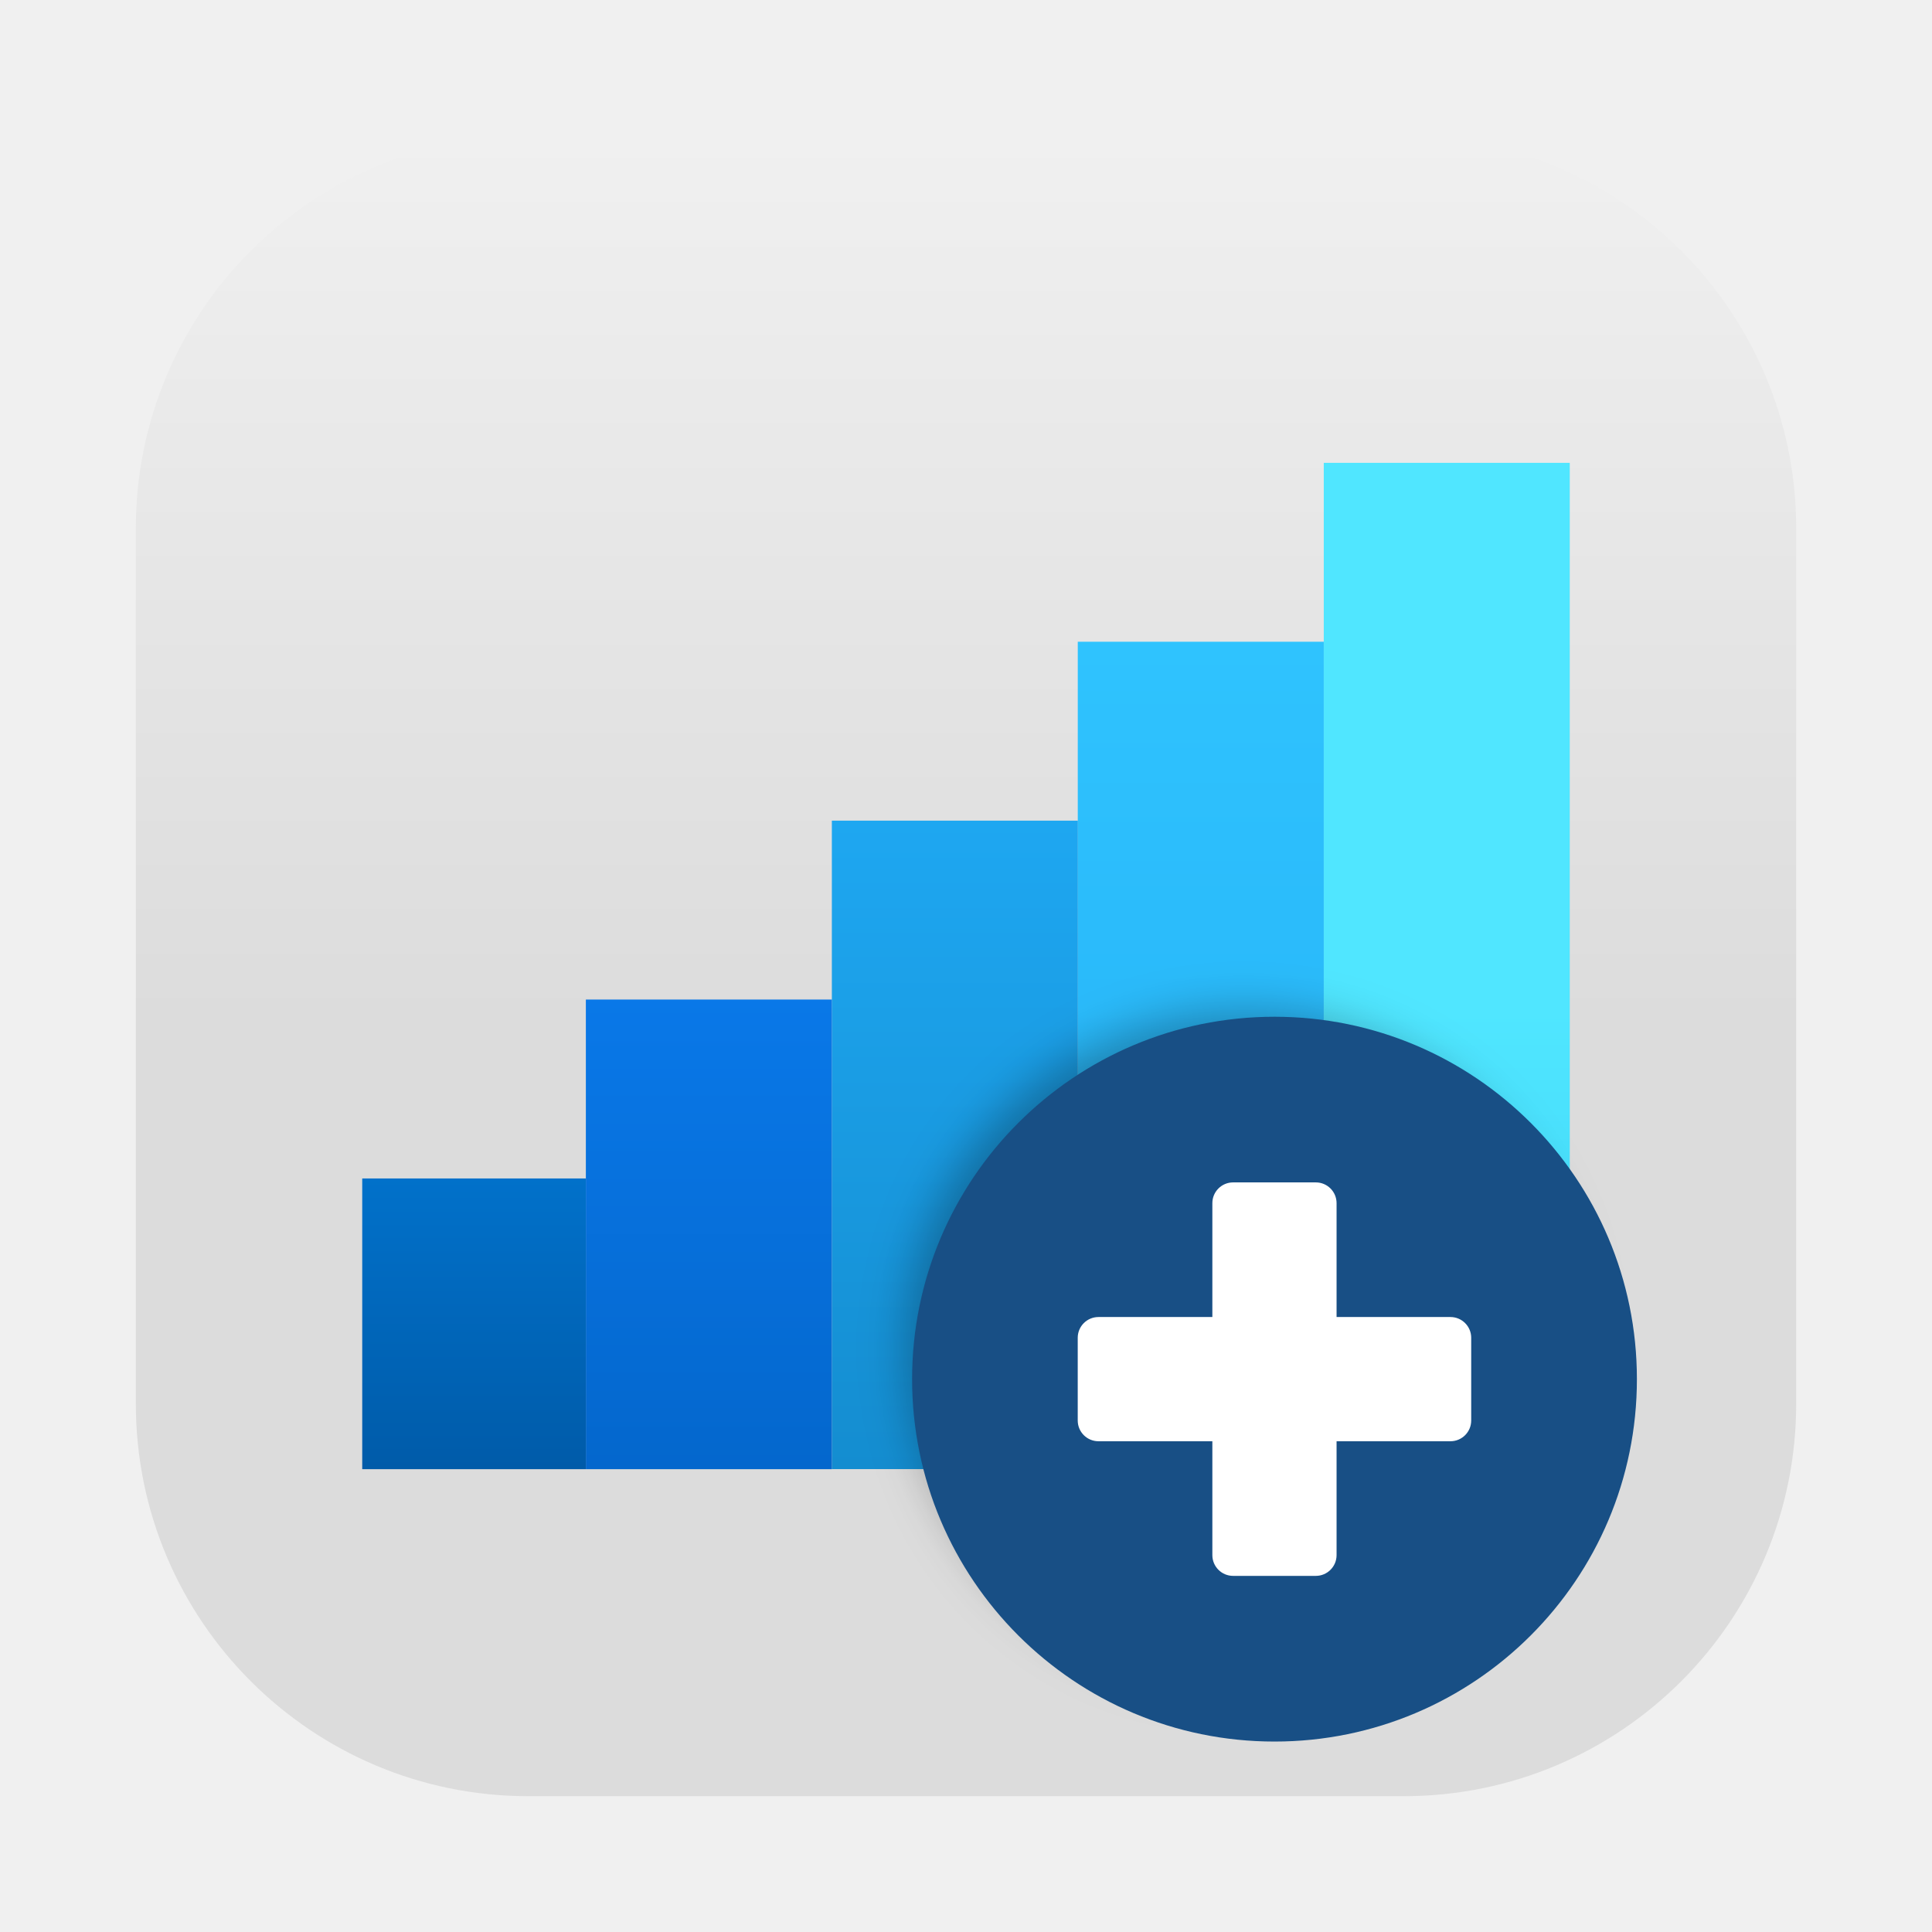
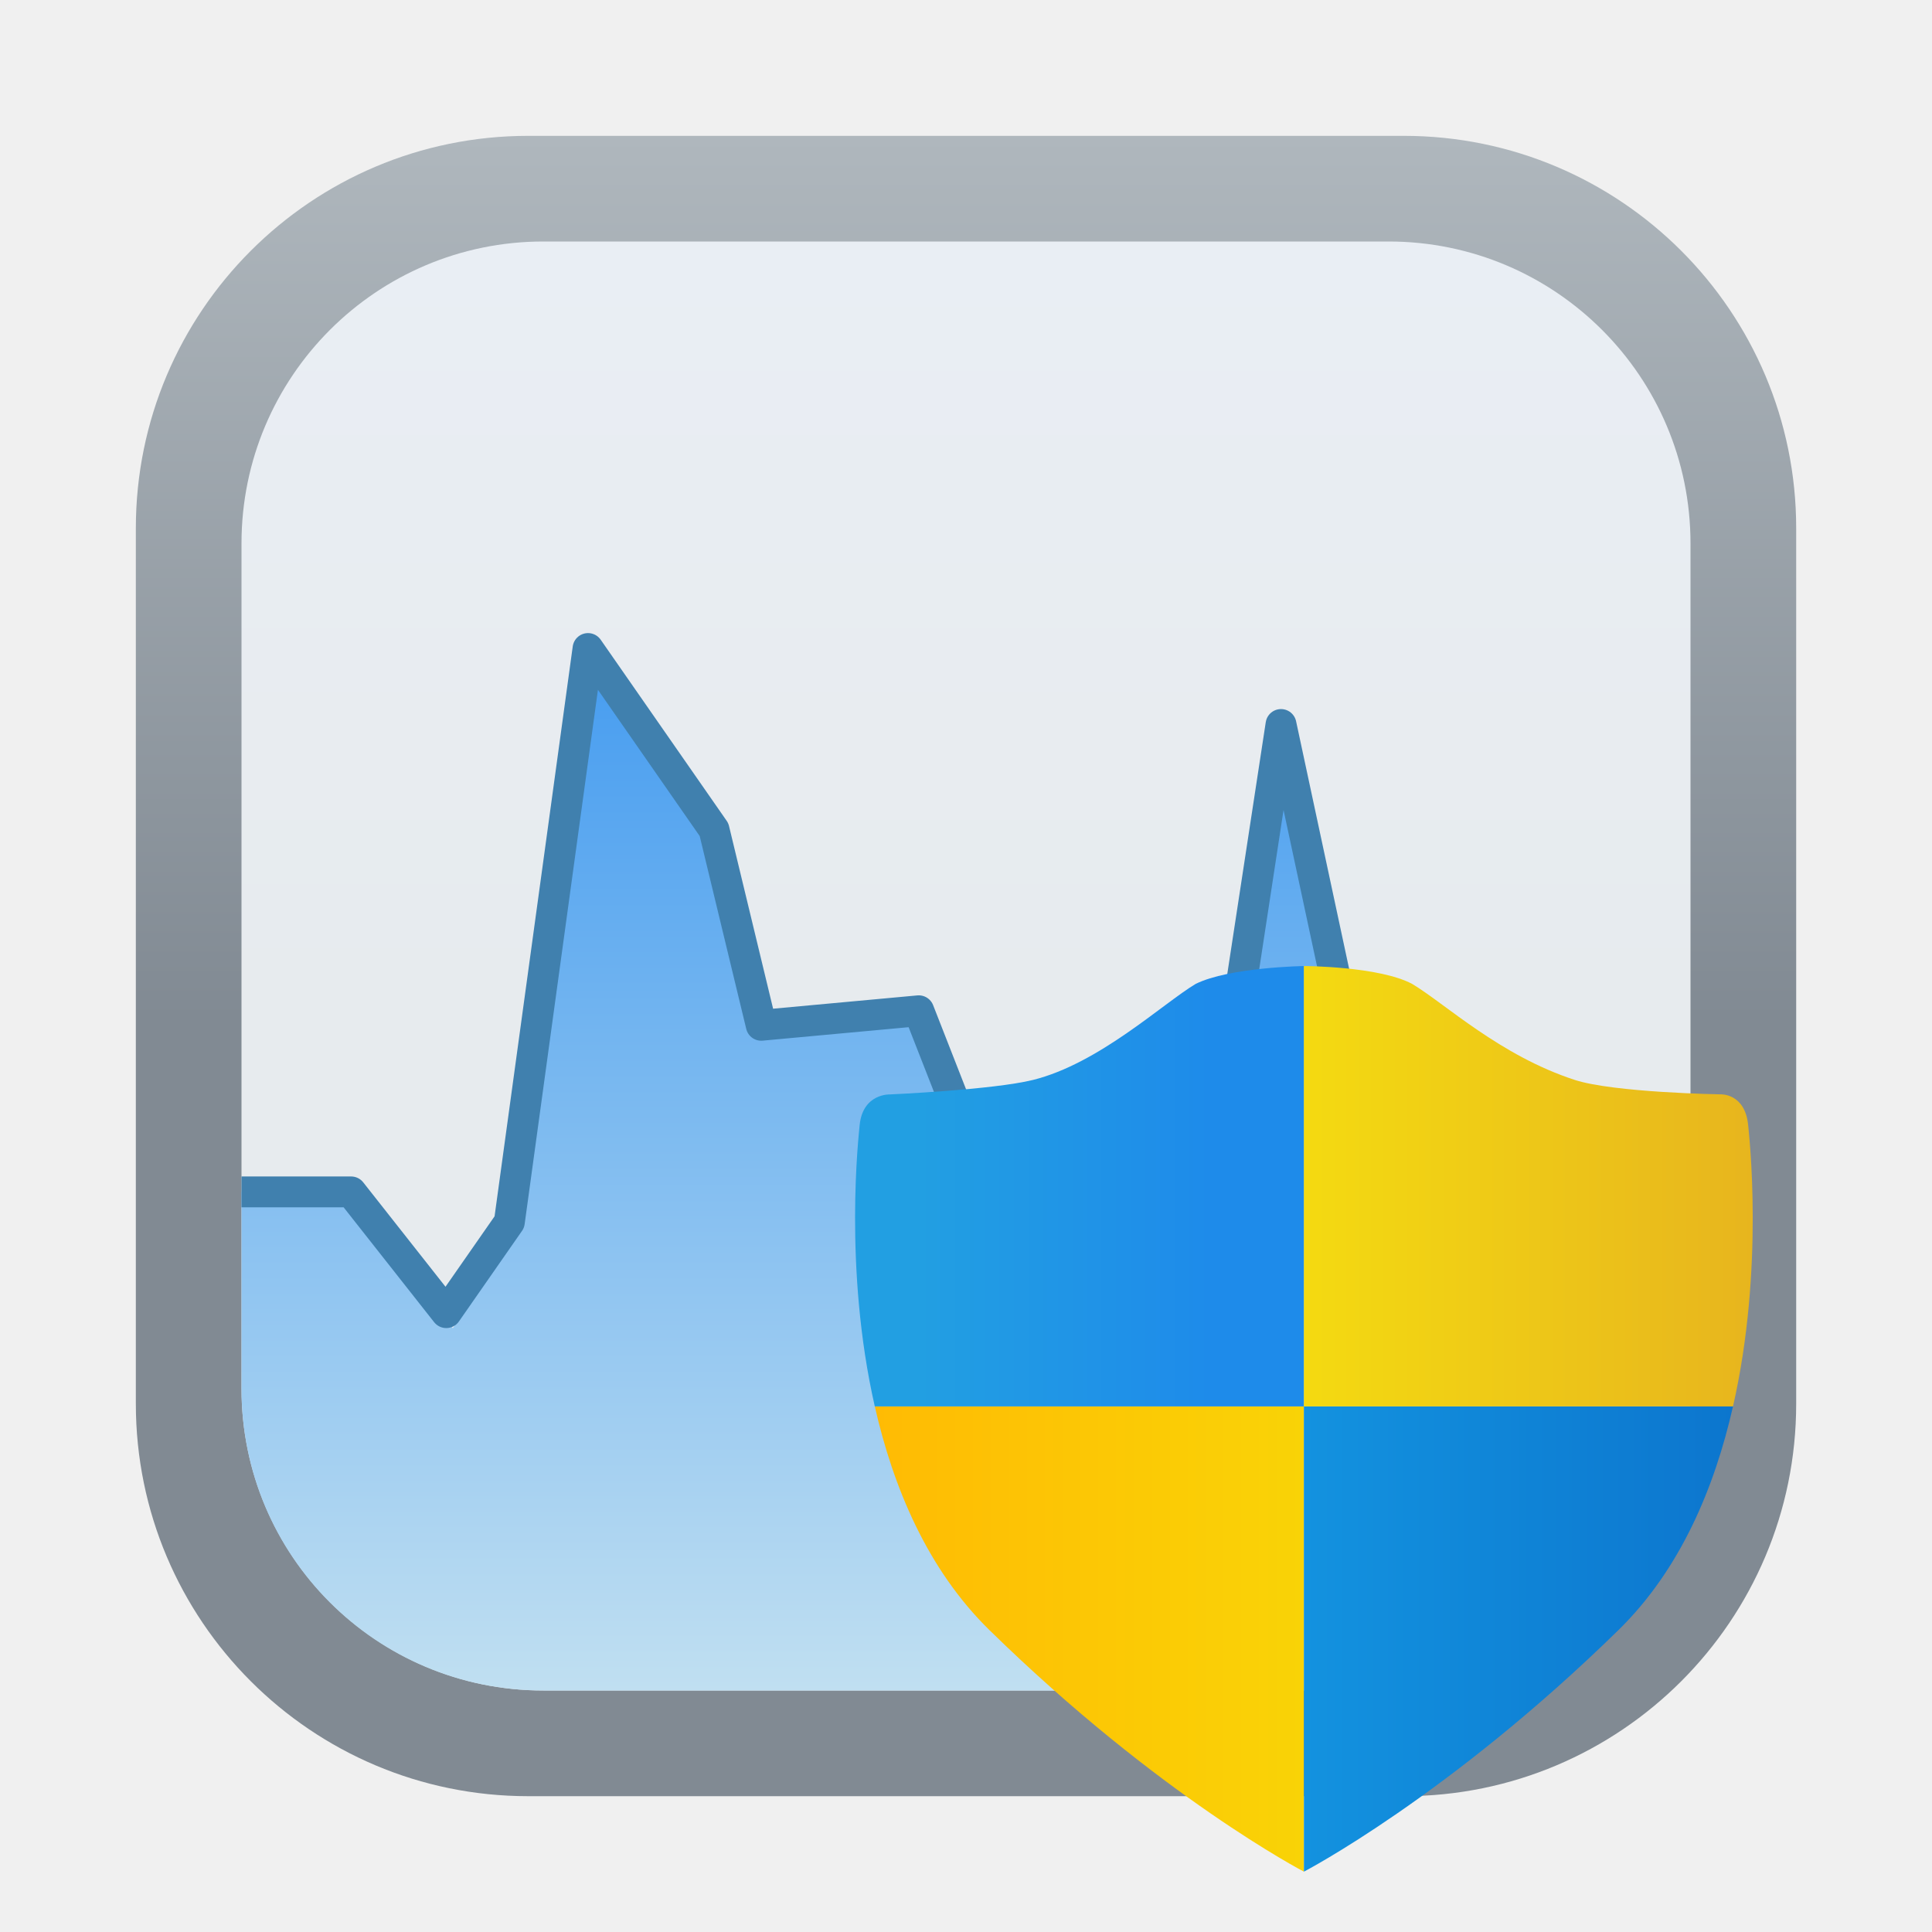
- <svg xmlns="http://www.w3.org/2000/svg" xmlns:xlink="http://www.w3.org/1999/xlink" id="Activity-Monitor" width="64" height="64" enable-background="new 0 0 1024 1024" image-rendering="optimizeSpeed" version="1.1" viewBox="0 0 64 64">
-   <defs id="defs32">
-     <linearGradient id="linearGradient3789" x1="-6.596" x2="-6.596" y1="22.746" y2="15.514" gradientTransform="translate(2.8923,-7.2683)" gradientUnits="userSpaceOnUse">
-       <stop stop-color="#2dc8f0" offset="0" id="stop4" />
-       <stop stop-color="#50e6ff" offset="1" id="stop6" />
+ <svg xmlns="http://www.w3.org/2000/svg" id="Activity-Monitor" width="64" height="64" enable-background="new 0 0 1024 1024" image-rendering="optimizeSpeed" version="1.1" viewBox="0 0 64 64">
+   <defs>
+     <linearGradient id="linearGradient982" x1="3.969" x2="3.969" y1="8.978" y2=".541" gradientTransform="matrix(3.4646 0 0 3.4646 2.6662 2.6662)" gradientUnits="userSpaceOnUse">
+       <stop stop-color="#818a93" offset="0" />
+       <stop stop-color="#afb7bd" offset="1" />
    </linearGradient>
-     <linearGradient id="linearGradient3803" x1="-6.614" x2="-6.614" y1="5.027" y2="14.287" gradientUnits="userSpaceOnUse">
-       <stop stop-color="#2fc3fe" offset="0" id="stop9" />
-       <stop stop-color="#23aef5" offset="1" id="stop11" />
+     <linearGradient id="linearGradient903" x1="72.361" x2="102.47" y1="179.05" y2="179.05" gradientTransform="matrix(.26458 0 0 .26458 2.6382 -34.804)" gradientUnits="userSpaceOnUse">
+       <stop stop-color="#ffbb04" offset="0" />
+       <stop stop-color="#f9d306" offset="1" />
    </linearGradient>
-     <linearGradient id="linearGradient3811" x1="-9.843" x2="-9.843" y1="6.614" y2="14.287" gradientUnits="userSpaceOnUse">
-       <stop stop-color="#1ea7f1" offset="0" id="stop14" />
-       <stop stop-color="#148dd0" offset="1" id="stop16" />
+     <linearGradient id="linearGradient887" x1="75.452" x2="95.964" y1="148.13" y2="148.13" gradientTransform="matrix(.26458 0 0 .26458 2.6382 -34.804)" gradientUnits="userSpaceOnUse">
+       <stop stop-color="#229fe2" offset="0" />
+       <stop stop-color="#1e8bea" offset="1" />
    </linearGradient>
-     <linearGradient id="linearGradient3819" x1="-12.7" x2="-12.7" y1="8.731" y2="14.287" gradientUnits="userSpaceOnUse">
-       <stop stop-color="#0978e8" offset="0" id="stop19" />
-       <stop stop-color="#0467cd" offset="1" id="stop21" />
+     <linearGradient id="linearGradient911" x1="102.47" x2="132.58" y1="179.05" y2="179.05" gradientTransform="matrix(.26458 0 0 .26458 2.6382 -34.804)" gradientUnits="userSpaceOnUse">
+       <stop stop-color="#1392df" offset="0" />
+       <stop stop-color="#0c76ce" offset="1" />
    </linearGradient>
-     <linearGradient id="linearGradient3827" x1="-15.61" x2="-15.61" y1="10.848" y2="14.287" gradientUnits="userSpaceOnUse">
-       <stop stop-color="#0171ca" offset="0" id="stop24" />
-       <stop stop-color="#005ba9" offset="1" id="stop26" />
+     <linearGradient id="linearGradient895" x1="102.47" x2="133.97" y1="148.13" y2="148.13" gradientTransform="matrix(.26458 0 0 .26458 2.6382 -34.804)" gradientUnits="userSpaceOnUse">
+       <stop stop-color="#f4da11" offset="0" />
+       <stop stop-color="#e7b51e" offset="1" />
    </linearGradient>
-     <filter id="filter3898" x="-.084" y="-.084" width="1.168" height="1.168" color-interpolation-filters="sRGB">
-       <feGaussianBlur stdDeviation="0.324" id="feGaussianBlur29" />
-     </filter>
-     <linearGradient id="linearGradient3789-3" x1="-6.935" x2="-6.935" y1="24.449" y2="16.119" gradientTransform="matrix(1.1111,0,0,1.1111,22.558,-8.8698)" gradientUnits="userSpaceOnUse">
-       <stop stop-color="#2dc8f0" offset="0" id="stop894" />
-       <stop stop-color="#50e6ff" offset="1" id="stop896" />
+     <linearGradient id="linearGradient950" x1="3.969" x2="3.969" y1="8.978" y2=".541" gradientTransform="matrix(3.0236 0 0 3.0236 6.4 6.4)" gradientUnits="userSpaceOnUse">
+       <stop stop-color="#e7ebee" offset="0" />
+       <stop stop-color="#e9eef4" offset="1" />
    </linearGradient>
-     <linearGradient id="linearGradient3803-6" x1="-6.614" x2="-6.614" y1="4.543" y2="14.287" gradientTransform="matrix(1.1111,0,0,1.1111,19.344,-0.79383)" gradientUnits="userSpaceOnUse">
-       <stop stop-color="#2fc3fe" offset="0" id="stop899" />
-       <stop stop-color="#23aef5" offset="1" id="stop901" />
+     <linearGradient id="linearGradient968" x1="49" x2="49" y1="-35" y2="-1" gradientTransform="matrix(1.0435 0 0 1 -31.652 57)" gradientUnits="userSpaceOnUse">
+       <stop stop-color="#479df0" offset="0" />
+       <stop stop-color="#c0dff1" offset="1" />
    </linearGradient>
-     <linearGradient id="linearGradient3811-7" x1="-9.843" x2="-9.843" y1="6.614" y2="14.287" gradientTransform="matrix(1.1111,0,0,1.1111,19.344,-0.79383)" gradientUnits="userSpaceOnUse">
-       <stop stop-color="#1ea7f1" offset="0" id="stop904" />
-       <stop stop-color="#148dd0" offset="1" id="stop906" />
-     </linearGradient>
-     <linearGradient id="linearGradient3819-5" x1="-12.7" x2="-12.7" y1="8.731" y2="14.287" gradientTransform="matrix(1.1111,0,0,1.1111,19.344,-0.79383)" gradientUnits="userSpaceOnUse">
-       <stop stop-color="#0978e8" offset="0" id="stop909" />
-       <stop stop-color="#0467cd" offset="1" id="stop911" />
-     </linearGradient>
-     <linearGradient id="linearGradient3827-3" x1="-15.61" x2="-15.61" y1="10.848" y2="14.287" gradientTransform="matrix(1.1111,0,0,1.1111,19.344,-0.79383)" gradientUnits="userSpaceOnUse">
-       <stop stop-color="#0171ca" offset="0" id="stop914" />
-       <stop stop-color="#005ba9" offset="1" id="stop916" />
-     </linearGradient>
-     <linearGradient id="linearGradient1448" x1="3.969" x2="3.969" y1="8.978" y2=".541" gradientTransform="matrix(3.46461,0,0,3.46461,-90.12627,2.666206)" gradientUnits="userSpaceOnUse">
-       <stop stop-color="#dcdcdc" offset="0" id="stop919" />
-       <stop stop-color="#f0f0f0" offset="1" id="stop921" />
-     </linearGradient>
-     <linearGradient xlink:href="#linearGradient1448" id="linearGradient982" gradientUnits="userSpaceOnUse" gradientTransform="matrix(3.46461,0,0,3.46461,2.666205,2.666206)" x1="3.969" y1="8.978" x2="3.969" y2=".541" />
-     <linearGradient xlink:href="#linearGradient3789-3" id="linearGradient996" gradientUnits="userSpaceOnUse" gradientTransform="matrix(1.1111,0,0,1.1111,22.558,-8.8698)" x1="-6.935" y1="24.449" x2="-6.935" y2="16.119" />
-     <linearGradient xlink:href="#linearGradient3803-6" id="linearGradient998" gradientUnits="userSpaceOnUse" gradientTransform="matrix(1.1111,0,0,1.1111,19.344,-0.79383)" x1="-6.614" y1="4.543" x2="-6.614" y2="14.287" />
-     <linearGradient xlink:href="#linearGradient3811-7" id="linearGradient1000" gradientUnits="userSpaceOnUse" gradientTransform="matrix(1.1111,0,0,1.1111,19.344,-0.79383)" x1="-9.843" y1="6.614" x2="-9.843" y2="14.287" />
-     <linearGradient xlink:href="#linearGradient3819-5" id="linearGradient1002" gradientUnits="userSpaceOnUse" gradientTransform="matrix(1.1111,0,0,1.1111,19.344,-0.79383)" x1="-12.7" y1="8.731" x2="-12.7" y2="14.287" />
-     <linearGradient xlink:href="#linearGradient3827-3" id="linearGradient1004" gradientUnits="userSpaceOnUse" gradientTransform="matrix(1.1111,0,0,1.1111,19.344,-0.79383)" x1="-15.61" y1="10.848" x2="-15.61" y2="14.287" />
  </defs>
-   <rect x="4.5" y="4.5" width="55.001" height="55.001" ry="13" fill="url(#linearGradient1448)" stroke-opacity="0.953" stroke-width="0.314" id="rect980" style="fill:url(#linearGradient982)" />
-   <g transform="matrix(2.519747,0,0,2.519747,10.66658,10.66566)" stroke-width="1.111" id="g994">
-     <rect x="13.17" y="1.852" width="3.234" height="13.229" fill="url(#linearGradient3789)" id="rect984" style="fill:url(#linearGradient996)" />
-     <rect x="9.936" y="4.204" width="3.234" height="10.877" fill="url(#linearGradient3803)" id="rect986" style="fill:url(#linearGradient998)" />
-     <rect x="6.703" y="6.556" width="3.234" height="8.525" fill="url(#linearGradient3811)" id="rect988" style="fill:url(#linearGradient1000)" />
-     <rect x="3.469" y="8.908" width="3.234" height="6.174" fill="url(#linearGradient3819)" id="rect990" style="fill:url(#linearGradient1002)" />
-     <rect x="0.529" y="11.26" width="2.94" height="3.822" fill="url(#linearGradient3827)" id="rect992" style="fill:url(#linearGradient1004)" />
-   </g>
-   <g transform="matrix(2.406405,0,0,2.406405,65.72101,8.704909)" filter="url(#filter3898)" opacity="0.3" id="g1030">
-     <circle cx="-10.186" cy="14.949" r="4.63" opacity="1" id="circle1022" />
-     <g transform="translate(11.377,0.13229)" id="g1028">
-       <rect x="-24.077" y="14.023" width="5.027" height="1.587" ry="0.265" opacity="1" id="rect1024" />
-       <rect transform="rotate(-90)" x="-17.33" y="-22.357" width="5.027" height="1.587" ry="0.265" opacity="1" id="rect1026" />
-     </g>
-   </g>
-   <g transform="matrix(2.592853,0,0,2.592853,68.63042,6.925754)" id="g1040">
-     <circle cx="-10.186" cy="14.949" r="4.63" fill="#184f85" id="circle1032" />
-     <g transform="translate(11.377,0.13229)" fill="#ffffff" id="g1038">
-       <rect x="-24.077" y="14.023" width="5.027" height="1.587" ry="0.265" id="rect1034" />
-       <rect transform="rotate(-90)" x="-17.33" y="-22.357" width="5.027" height="1.587" ry="0.265" id="rect1036" />
-     </g>
+   <rect x="4.5" y="4.5" width="55.001" height="55.001" ry="13" fill="url(#linearGradient982)" stroke-opacity=".953" stroke-width=".314" />
+   <rect x="8" y="8" width="48" height="48" ry="10" fill="url(#linearGradient950)" stroke-opacity=".953" stroke-width=".274" />
+   <path d="m8 39.482v6.518c0 1.385 0.279 2.703 0.783 3.9 0.505 1.197 1.235 2.274 2.139 3.178s1.98 1.634 3.178 2.139c1.197 0.505 2.515 0.783 3.9 0.783h28c1.385 0 2.703-0.279 3.9-0.783 1.197-0.505 2.274-1.235 3.178-2.139s1.634-1.98 2.139-3.178c0.505-1.197 0.783-2.515 0.783-3.9v-2.518h-9.391l-4.174-18.482-3.131 19.482h-3.131l-2.693-7h-1.48l-1.566-4-5.217 0.482-1.217-5.965-4.516-6-2.484 19-2 3-3.369-4.518h-3.631z" fill="url(#linearGradient968)" />
+   <path d="m8 39.483h3.631l3.152 4 2.09-3 2.606-19 4.174 6 1.564 6.481 5.218-0.481 1.566 4h1.481l2.693 7h3.13l3.13-20.483 4.174 19.483h9.391" fill="none" stroke="#4080ae" stroke-linejoin="round" stroke-width="1.022" />
+   <g transform="matrix(1.7843 0 0 1.8299 -9.8886 31.293)">
+     <path d="m21.783 8.359c0.34 1.455 0.97 2.943 2.128 4.049 3.157 3.014 5.839 4.373 5.839 4.373v-8.422z" fill="url(#linearGradient903)" />
+     <path d="m21.783 8.359h7.967l1.4e-4 -7.972s-1.386 0.021-2.011 0.324c-0.609 0.355-1.792 1.441-3.019 1.738-0.742 0.179-2.653 0.262-2.653 0.262s-0.504-0.023-0.565 0.552c-0.016 0.177-0.305 2.587 0.281 5.097z" fill="url(#linearGradient887)" />
+     <path d="m29.75 8.359v8.422s2.682-1.36 5.839-4.373c1.159-1.106 1.788-2.594 2.127-4.049z" fill="url(#linearGradient911)" />
+     <path d="m29.75 8.359h7.966c0.586-2.51 0.297-4.92 0.281-5.097-0.061-0.575-0.51-0.552-0.51-0.552s-1.98-0.031-2.708-0.261c-1.389-0.44-2.41-1.383-3.019-1.738-0.618-0.321-2.011-0.324-2.011-0.324z" fill="url(#linearGradient895)" />
  </g>
</svg>
